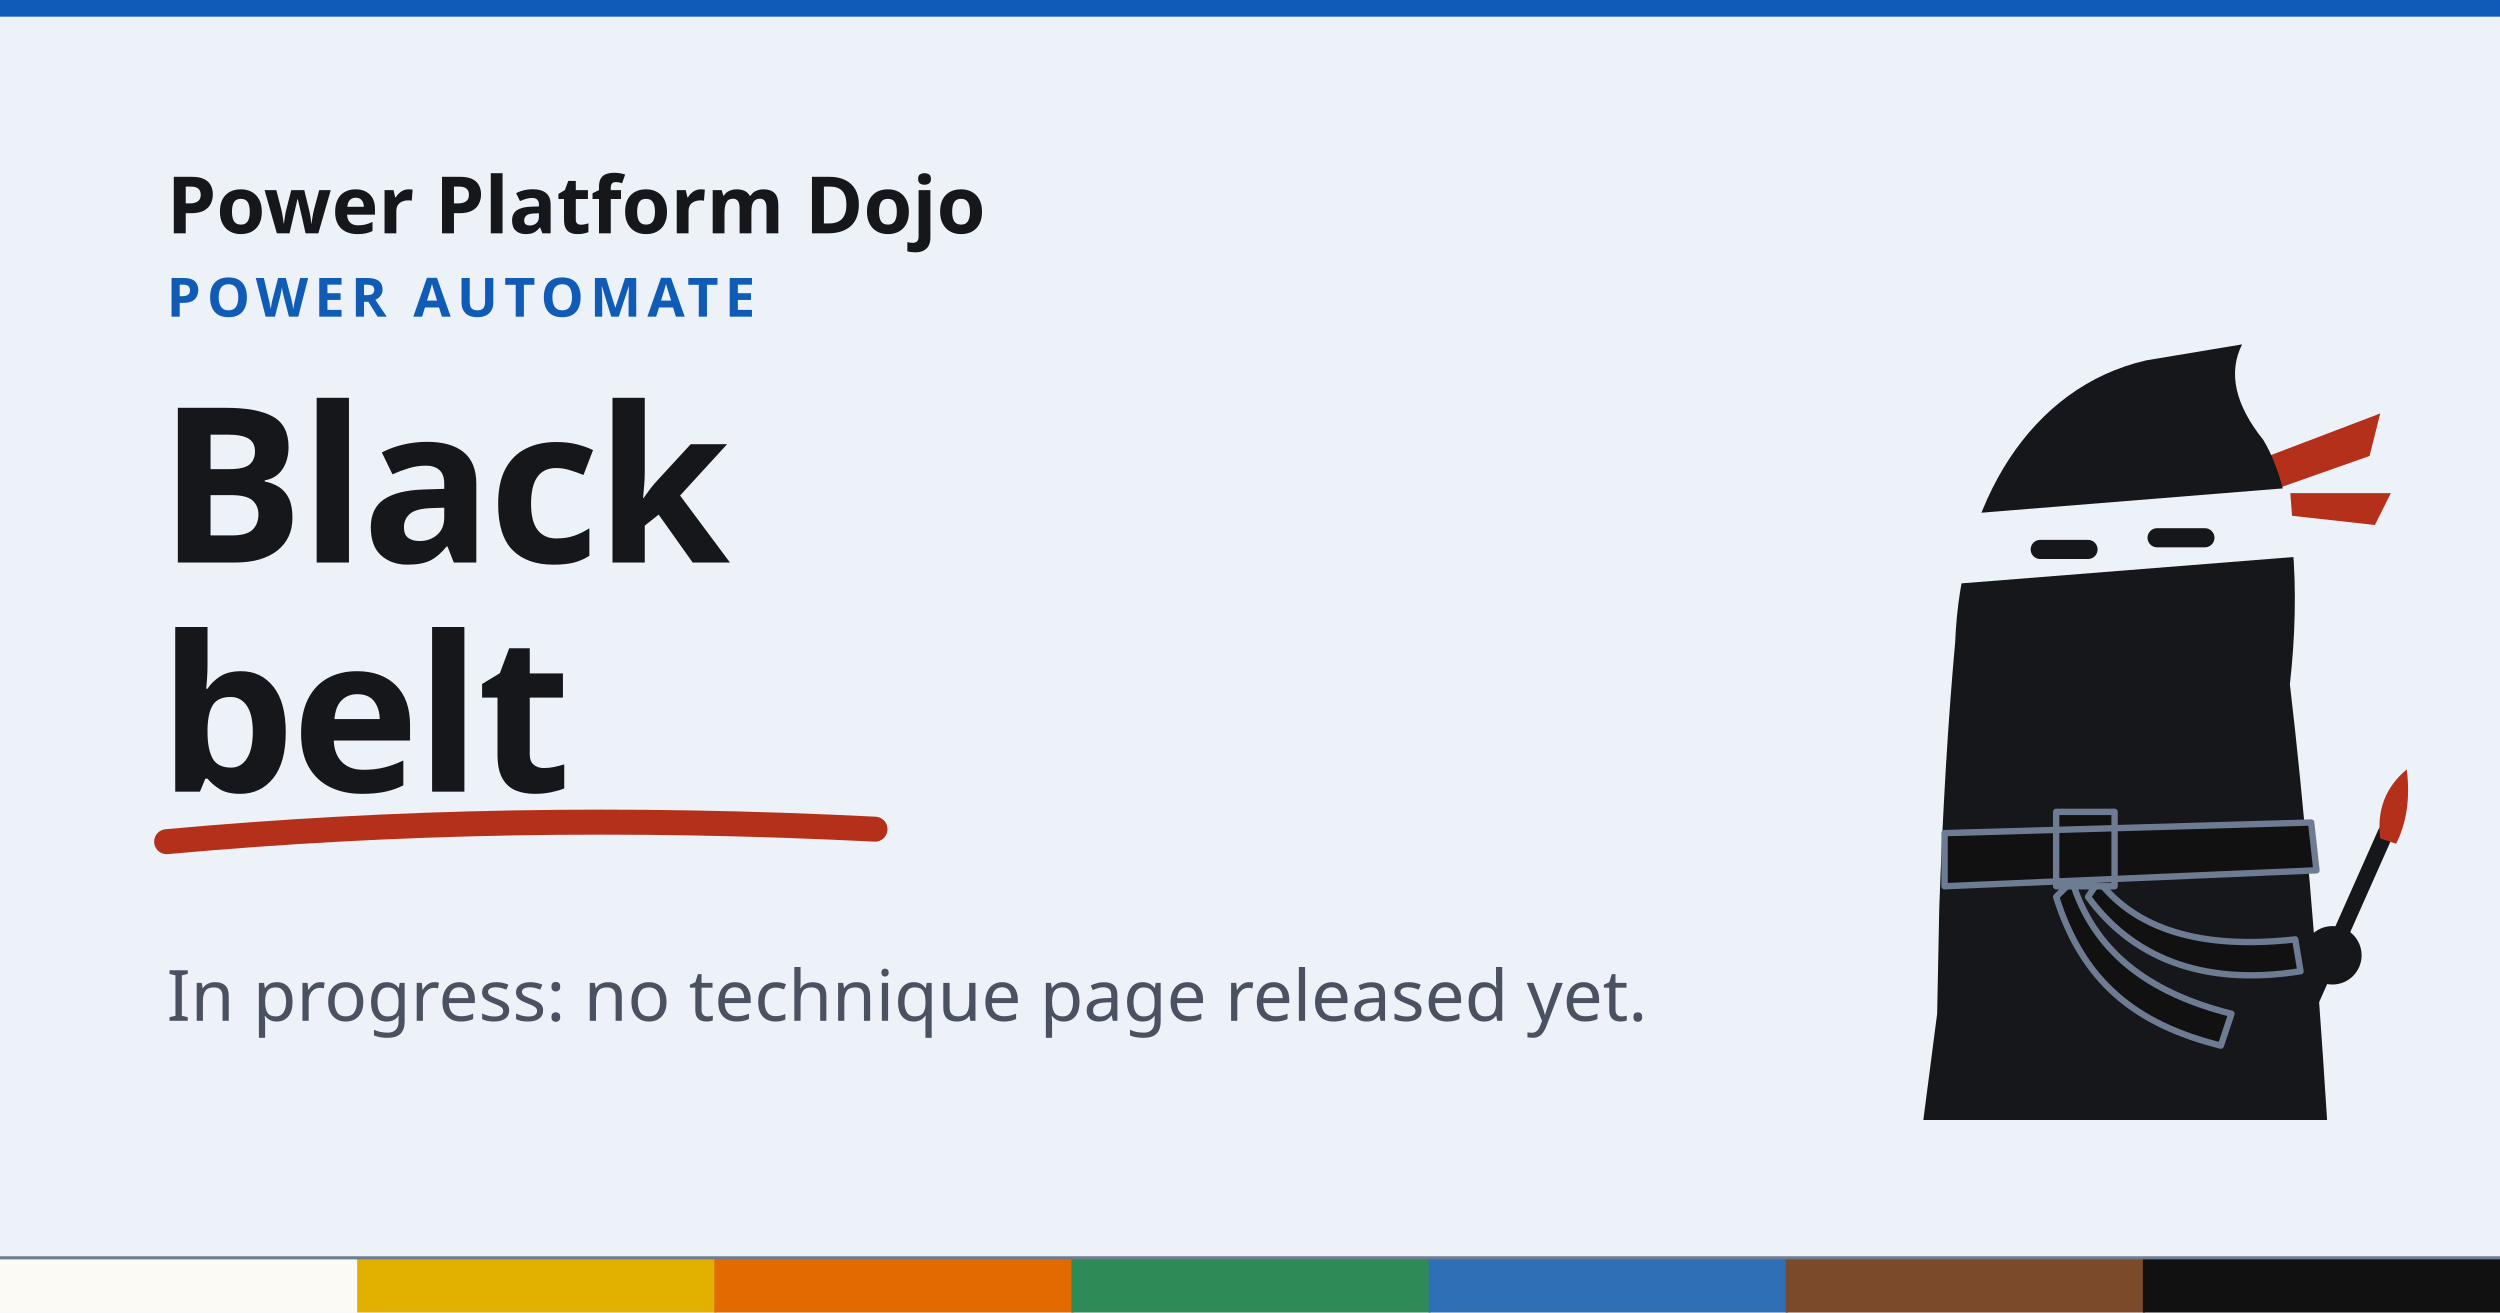
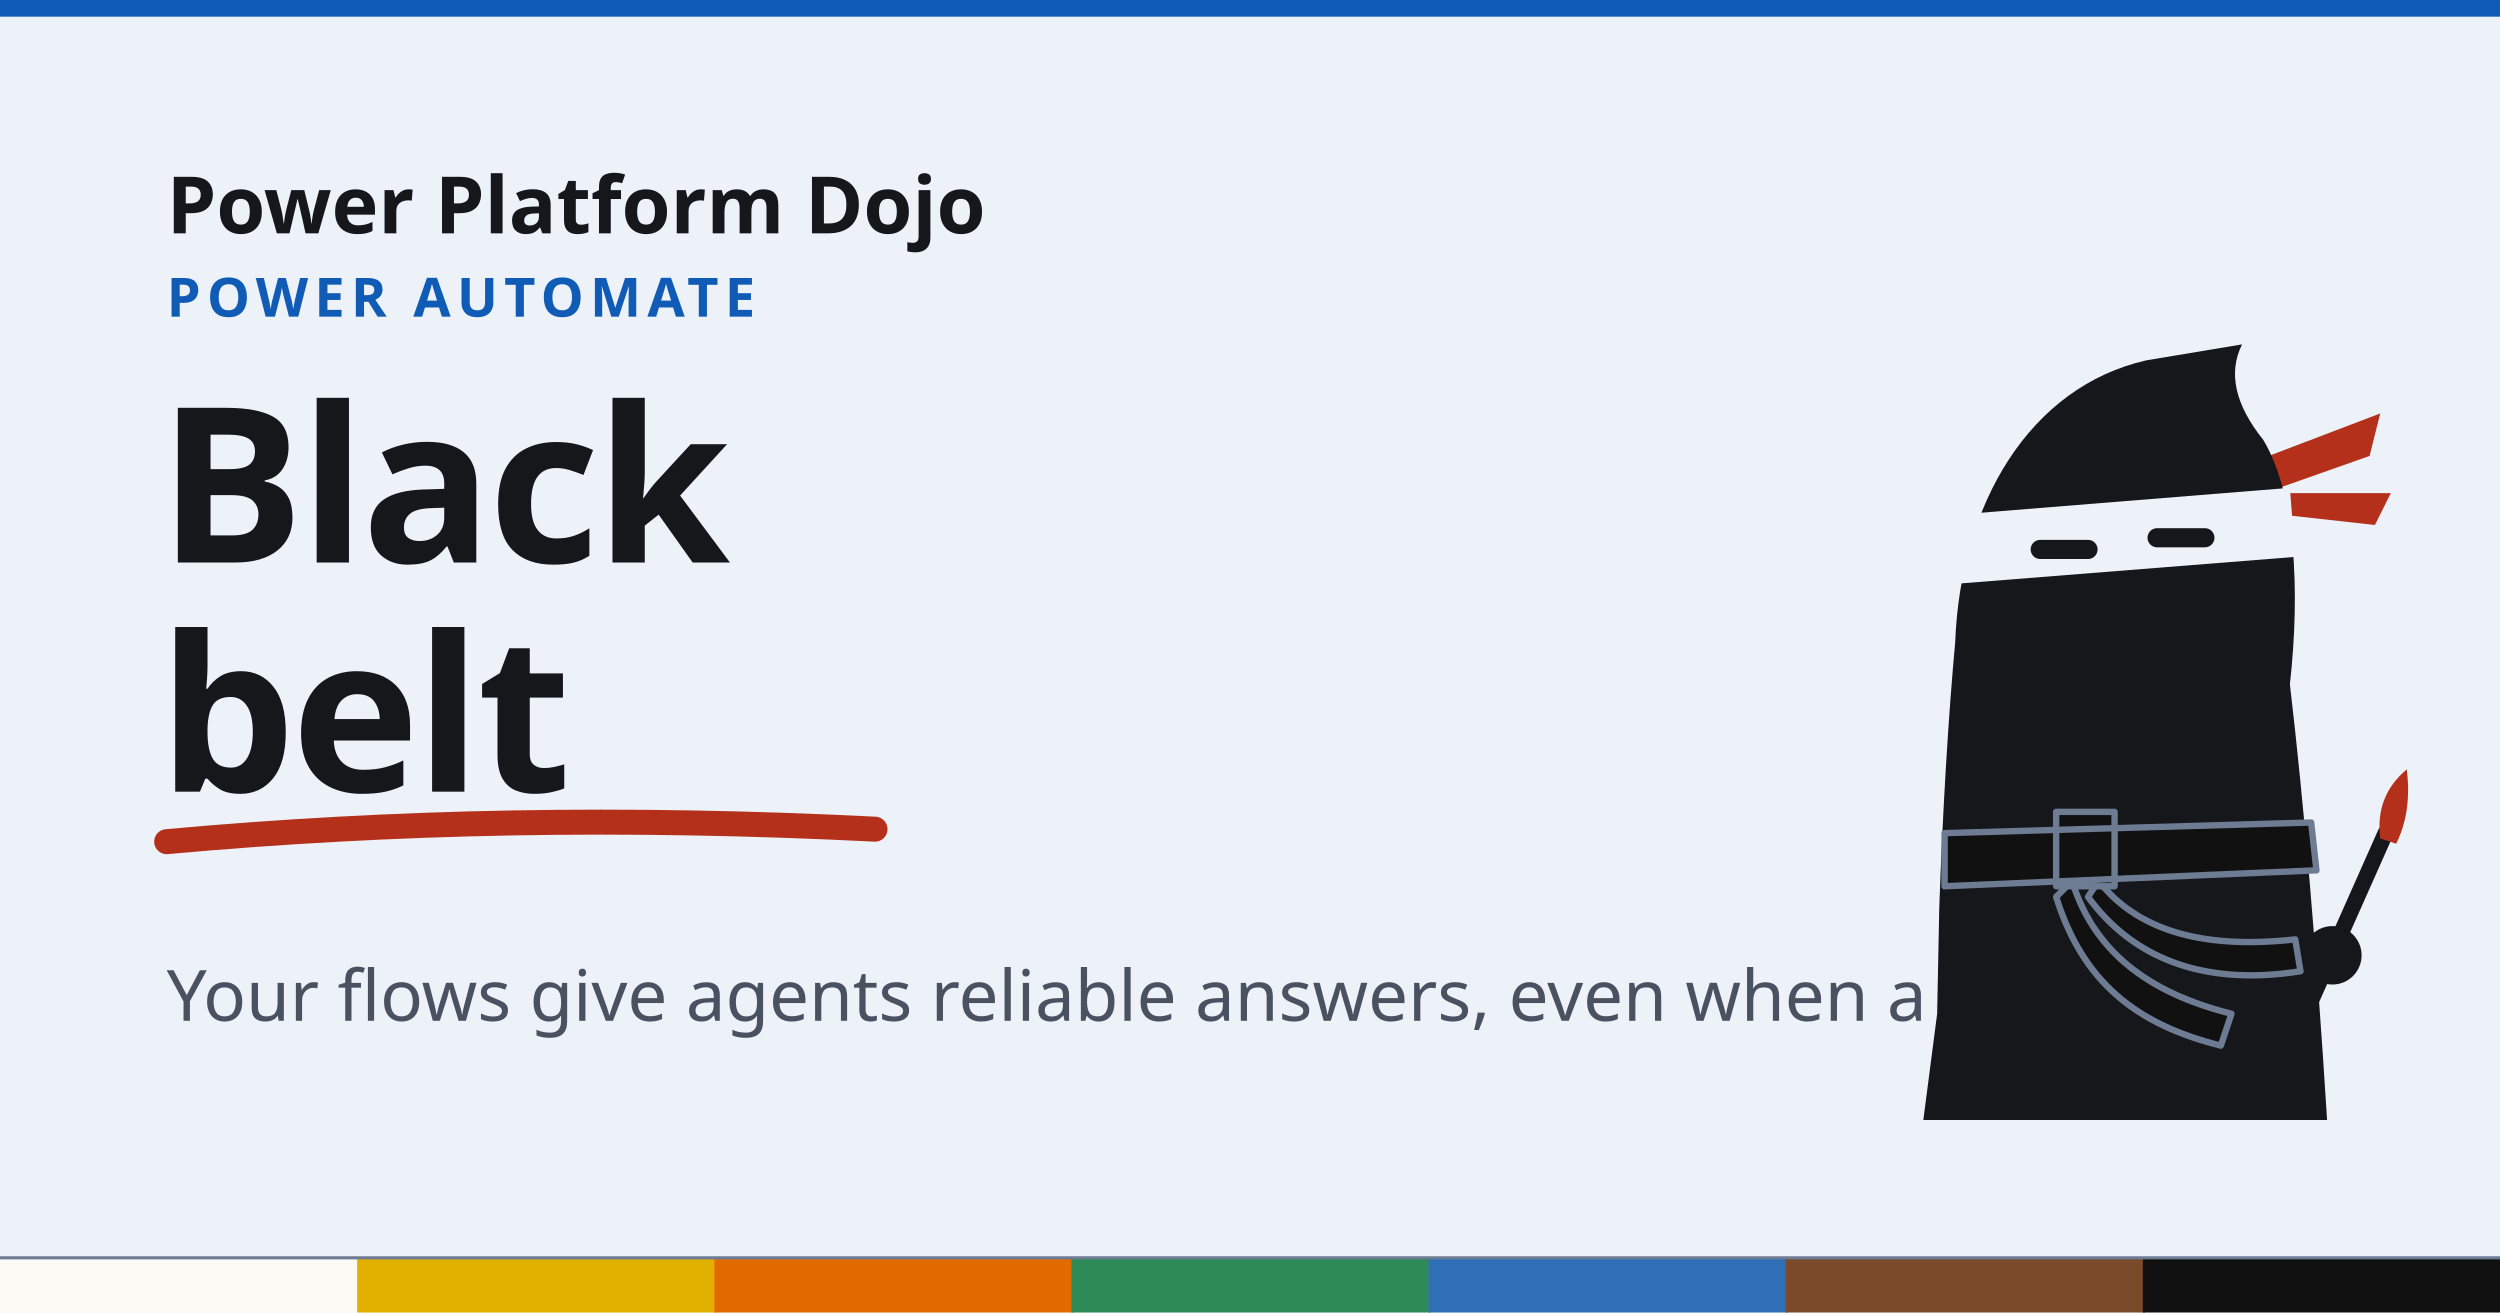
<svg xmlns="http://www.w3.org/2000/svg" width="1200" height="630" viewBox="0 0 1200 630">
  <rect width="1200" height="630" fill="#EDF2F9" />
  <rect x="0" y="604" width="172.429" height="26" fill="#FBFAF5" />
  <rect x="171.429" y="604" width="172.429" height="26" fill="#E2B100" />
  <rect x="342.857" y="604" width="172.429" height="26" fill="#E36A00" />
  <rect x="514.286" y="604" width="172.429" height="26" fill="#2E8B57" />
  <rect x="685.714" y="604" width="172.429" height="26" fill="#2F6FB5" />
  <rect x="857.143" y="604" width="172.429" height="26" fill="#7A4A2B" />
  <rect x="1028.571" y="604" width="172.429" height="26" fill="#111111" />
  <rect x="0" y="603" width="1200" height="1.5" fill="#6E7C93" />
  <rect x="0" y="0" width="1200" height="8" fill="#0F5BB5" />
  <text x="80" y="112" font-family="Bahnschrift, 'Arial Narrow', sans-serif" font-weight="600" font-size="38" fill="#15171B">Power Platform Dojo</text>
  <text x="80" y="152" font-family="Bahnschrift, 'Arial Narrow', sans-serif" font-weight="700" font-size="26" letter-spacing="3" fill="#0F5BB5">POWER AUTOMATE</text>
  <text x="76" y="270" font-family="Bahnschrift, 'Arial Narrow', sans-serif" font-weight="700" font-size="104" letter-spacing="-2" fill="#15171B">Black</text>
  <text x="76" y="380" font-family="Bahnschrift, 'Arial Narrow', sans-serif" font-weight="700" font-size="104" letter-spacing="-2" fill="#15171B">belt</text>
  <path d="M80 404C190 394 300 392 420 398" fill="none" stroke="#B4301A" stroke-width="12" stroke-linecap="round" />
-   <text x="80" y="490" font-family="'Segoe UI', system-ui, sans-serif" font-size="34" fill="#4A5160">In progress: no technique page released yet.</text>
+   <text x="80" y="490" font-family="'Segoe UI', system-ui, sans-serif" font-size="34" fill="#4A5160">Your flows give agents reliable answers, even when a call fails.</text>
  <g transform="translate(862 150) scale(2.55)">
    <style>.t-koerper{fill:#15171B}.t-gesicht{fill:#EDF2F9}.t-augen{fill:none;stroke:#15171B;stroke-width:3.6;stroke-linecap:round}.t-band,.t-pinsel-spitze{fill:#B4301A}.t-guertel,.t-guertel-enden{fill:#111111;stroke:#6E7C93;stroke-width:1.2;stroke-linejoin:round}.t-pinsel-stiel{fill:none;stroke:#15171B;stroke-width:3;stroke-linecap:round}.t-hand{fill:#15171B}.t-rolle,.t-strich{display:none}</style>
    <g class="t-figur">
      <path class="t-band" d="M89 27l21-8-2 8-17 6zM90 34h22l-3 6-18-2z" />
      <path class="t-koerper" d="M24 152l2.6-20 .4-20q1-28 3-50c1-26 14-48 36-53l18-3q-4 8 4 18c6 10 7 28 5 46q4 34 7 82z" />
      <path class="t-gesicht" d="M31 38l62-5 1 13-63 5z" />
      <path class="t-augen" d="M46 44.6h9M68 42.4h9" />
      <g class="t-rolle">
        <path class="t-rolle-blatt" d="M30 114h60v18H30z" />
        <path class="t-rolle-zeilen" d="M38 120h40M38 126h28" />
        <path class="t-rolle-enden" d="M25 111h6v24h-6zM89 111h6v24h-6z" />
      </g>
      <path class="t-guertel-enden" d="M52 107c4 13 14 21 30 25l-2 6c-16-4-26-12-31-28zM57 107c7 9 19 13 37 11l1 6c-19 3-32-3-40-14z" />
      <path class="t-guertel" d="M28 98l69-2 1 9-70 3zM49 94h11v14H49z" />
      <g class="t-pinsel">
        <path class="t-pinsel-stiel" d="M95 134l16-36" />
        <path class="t-pinsel-spitze" d="M110 99q-1-8 5-13 1 8-2 14z" />
        <circle class="t-hand" cx="101" cy="121" r="5.5" />
      </g>
      <path class="t-strich" pathLength="1" d="M24 152l2.6-20 .4-20q1-28 3-50c1-26 14-48 36-53l18-3q-4 8 4 18c6 10 7 28 5 46q4 34 7 82z" />
    </g>
  </g>
</svg>
